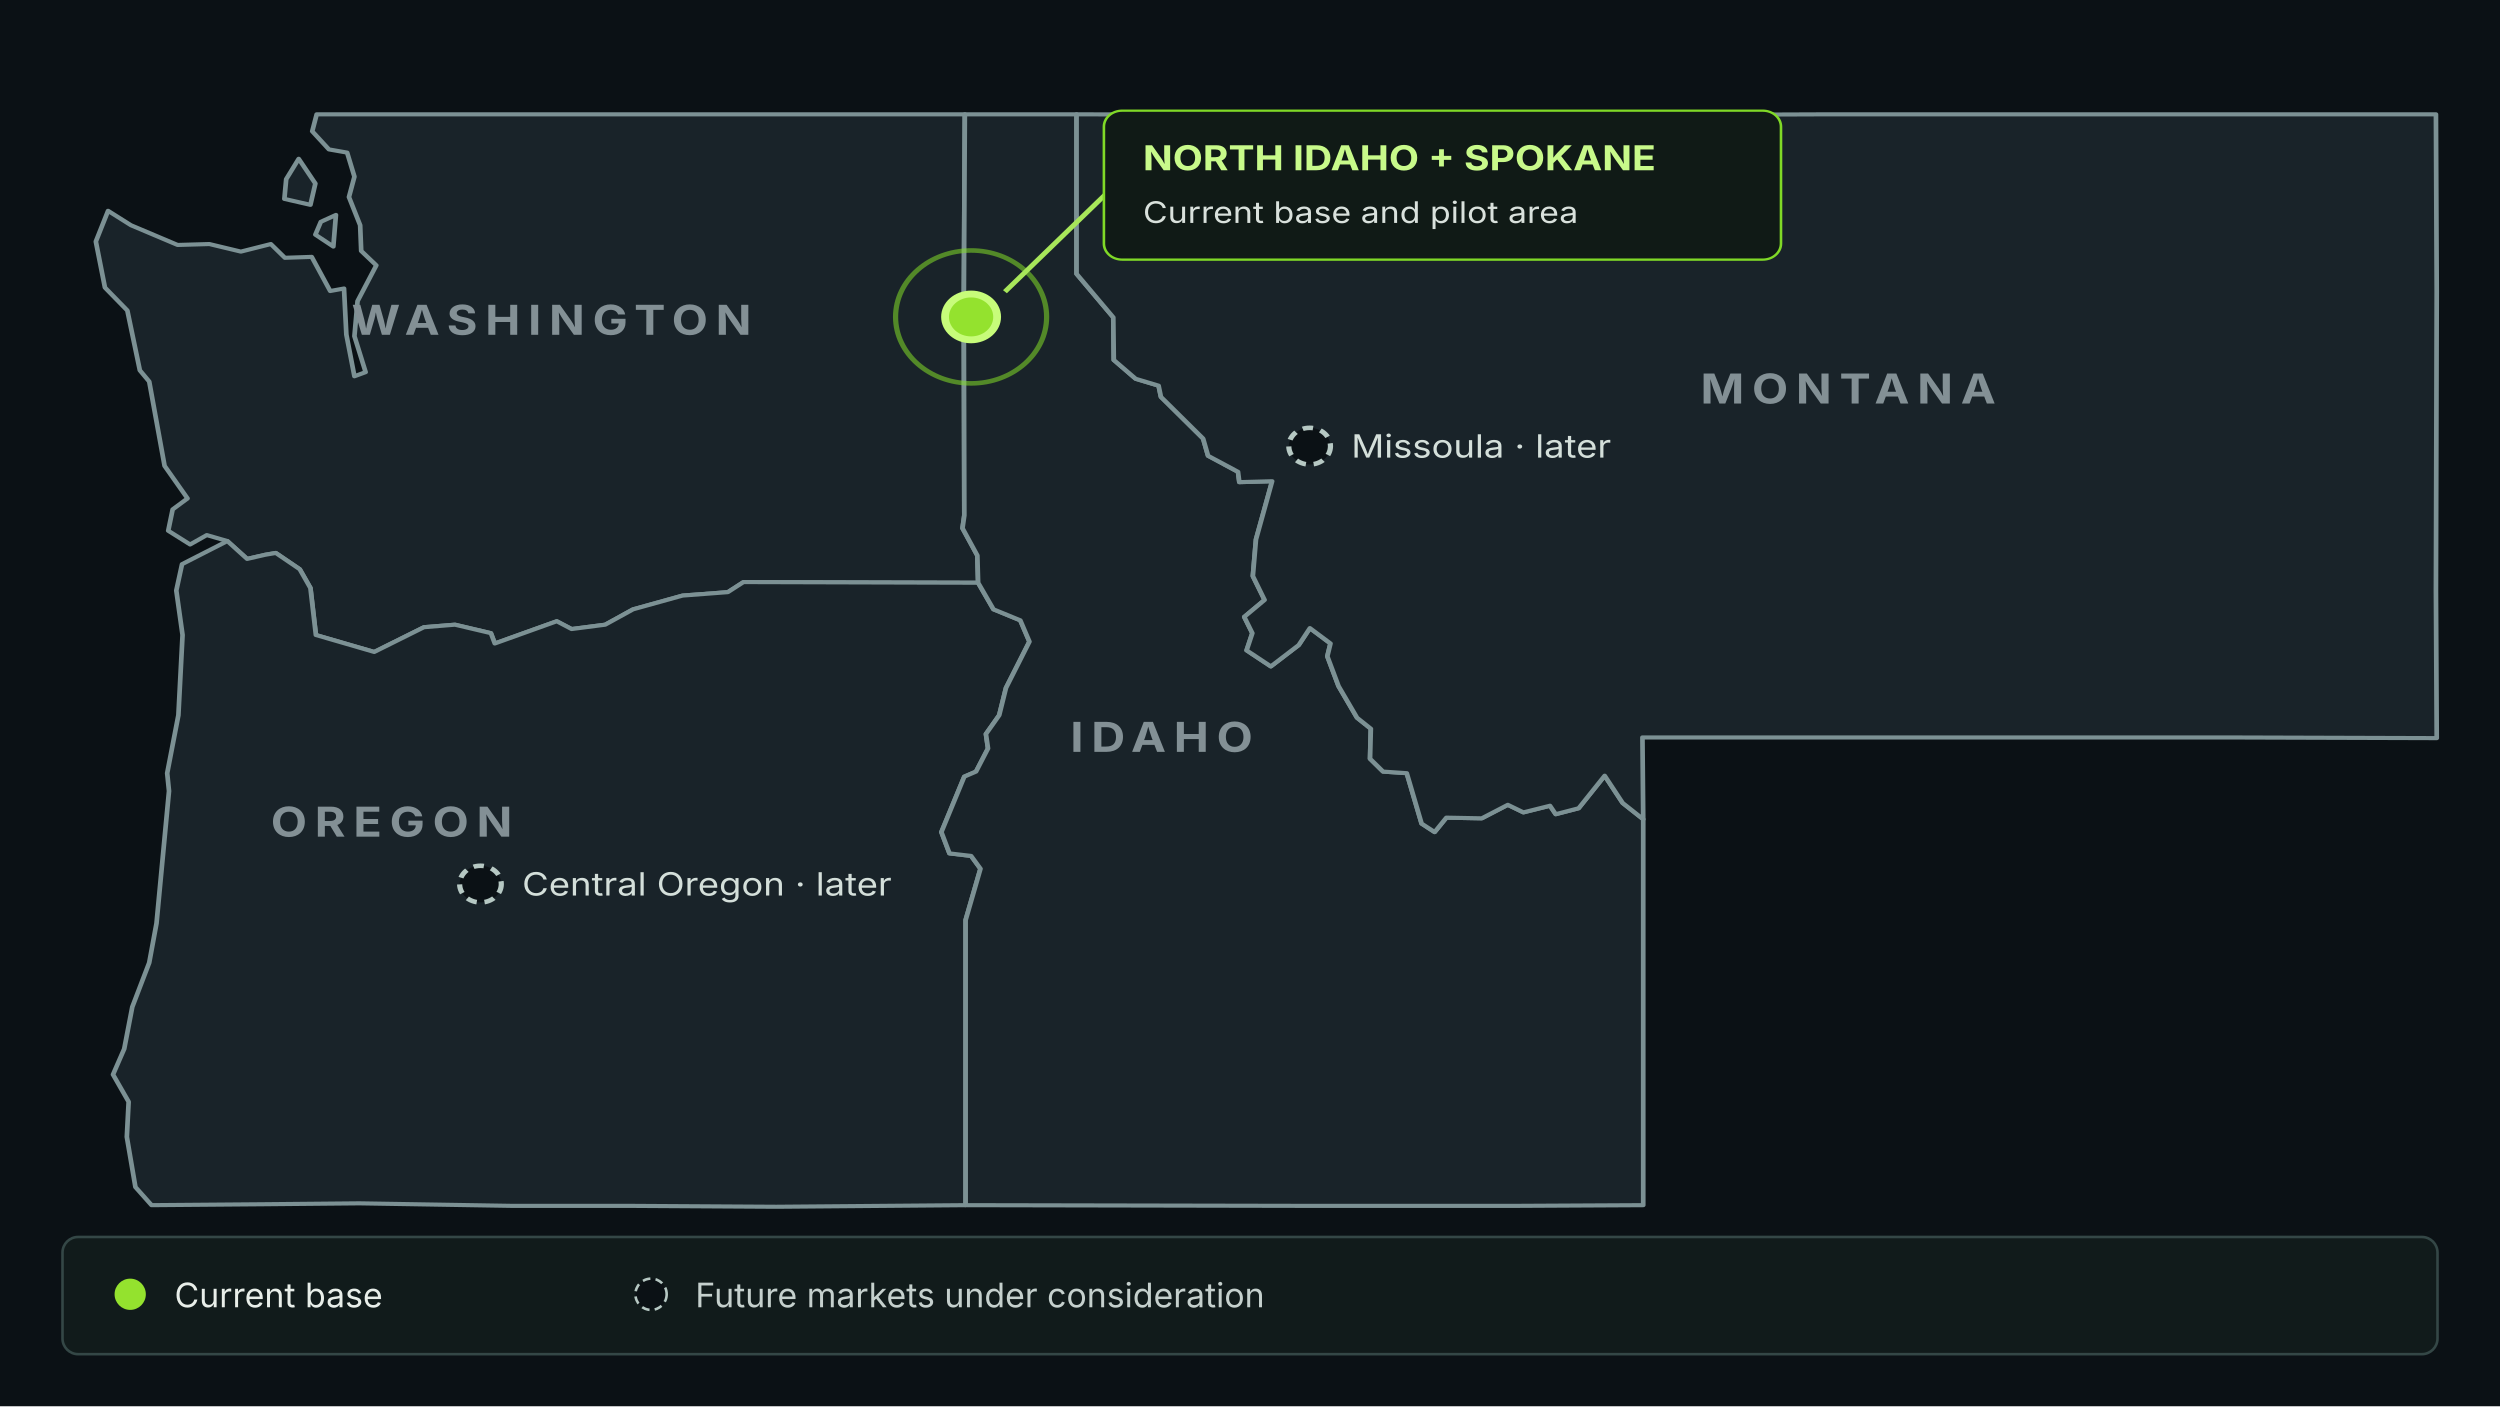
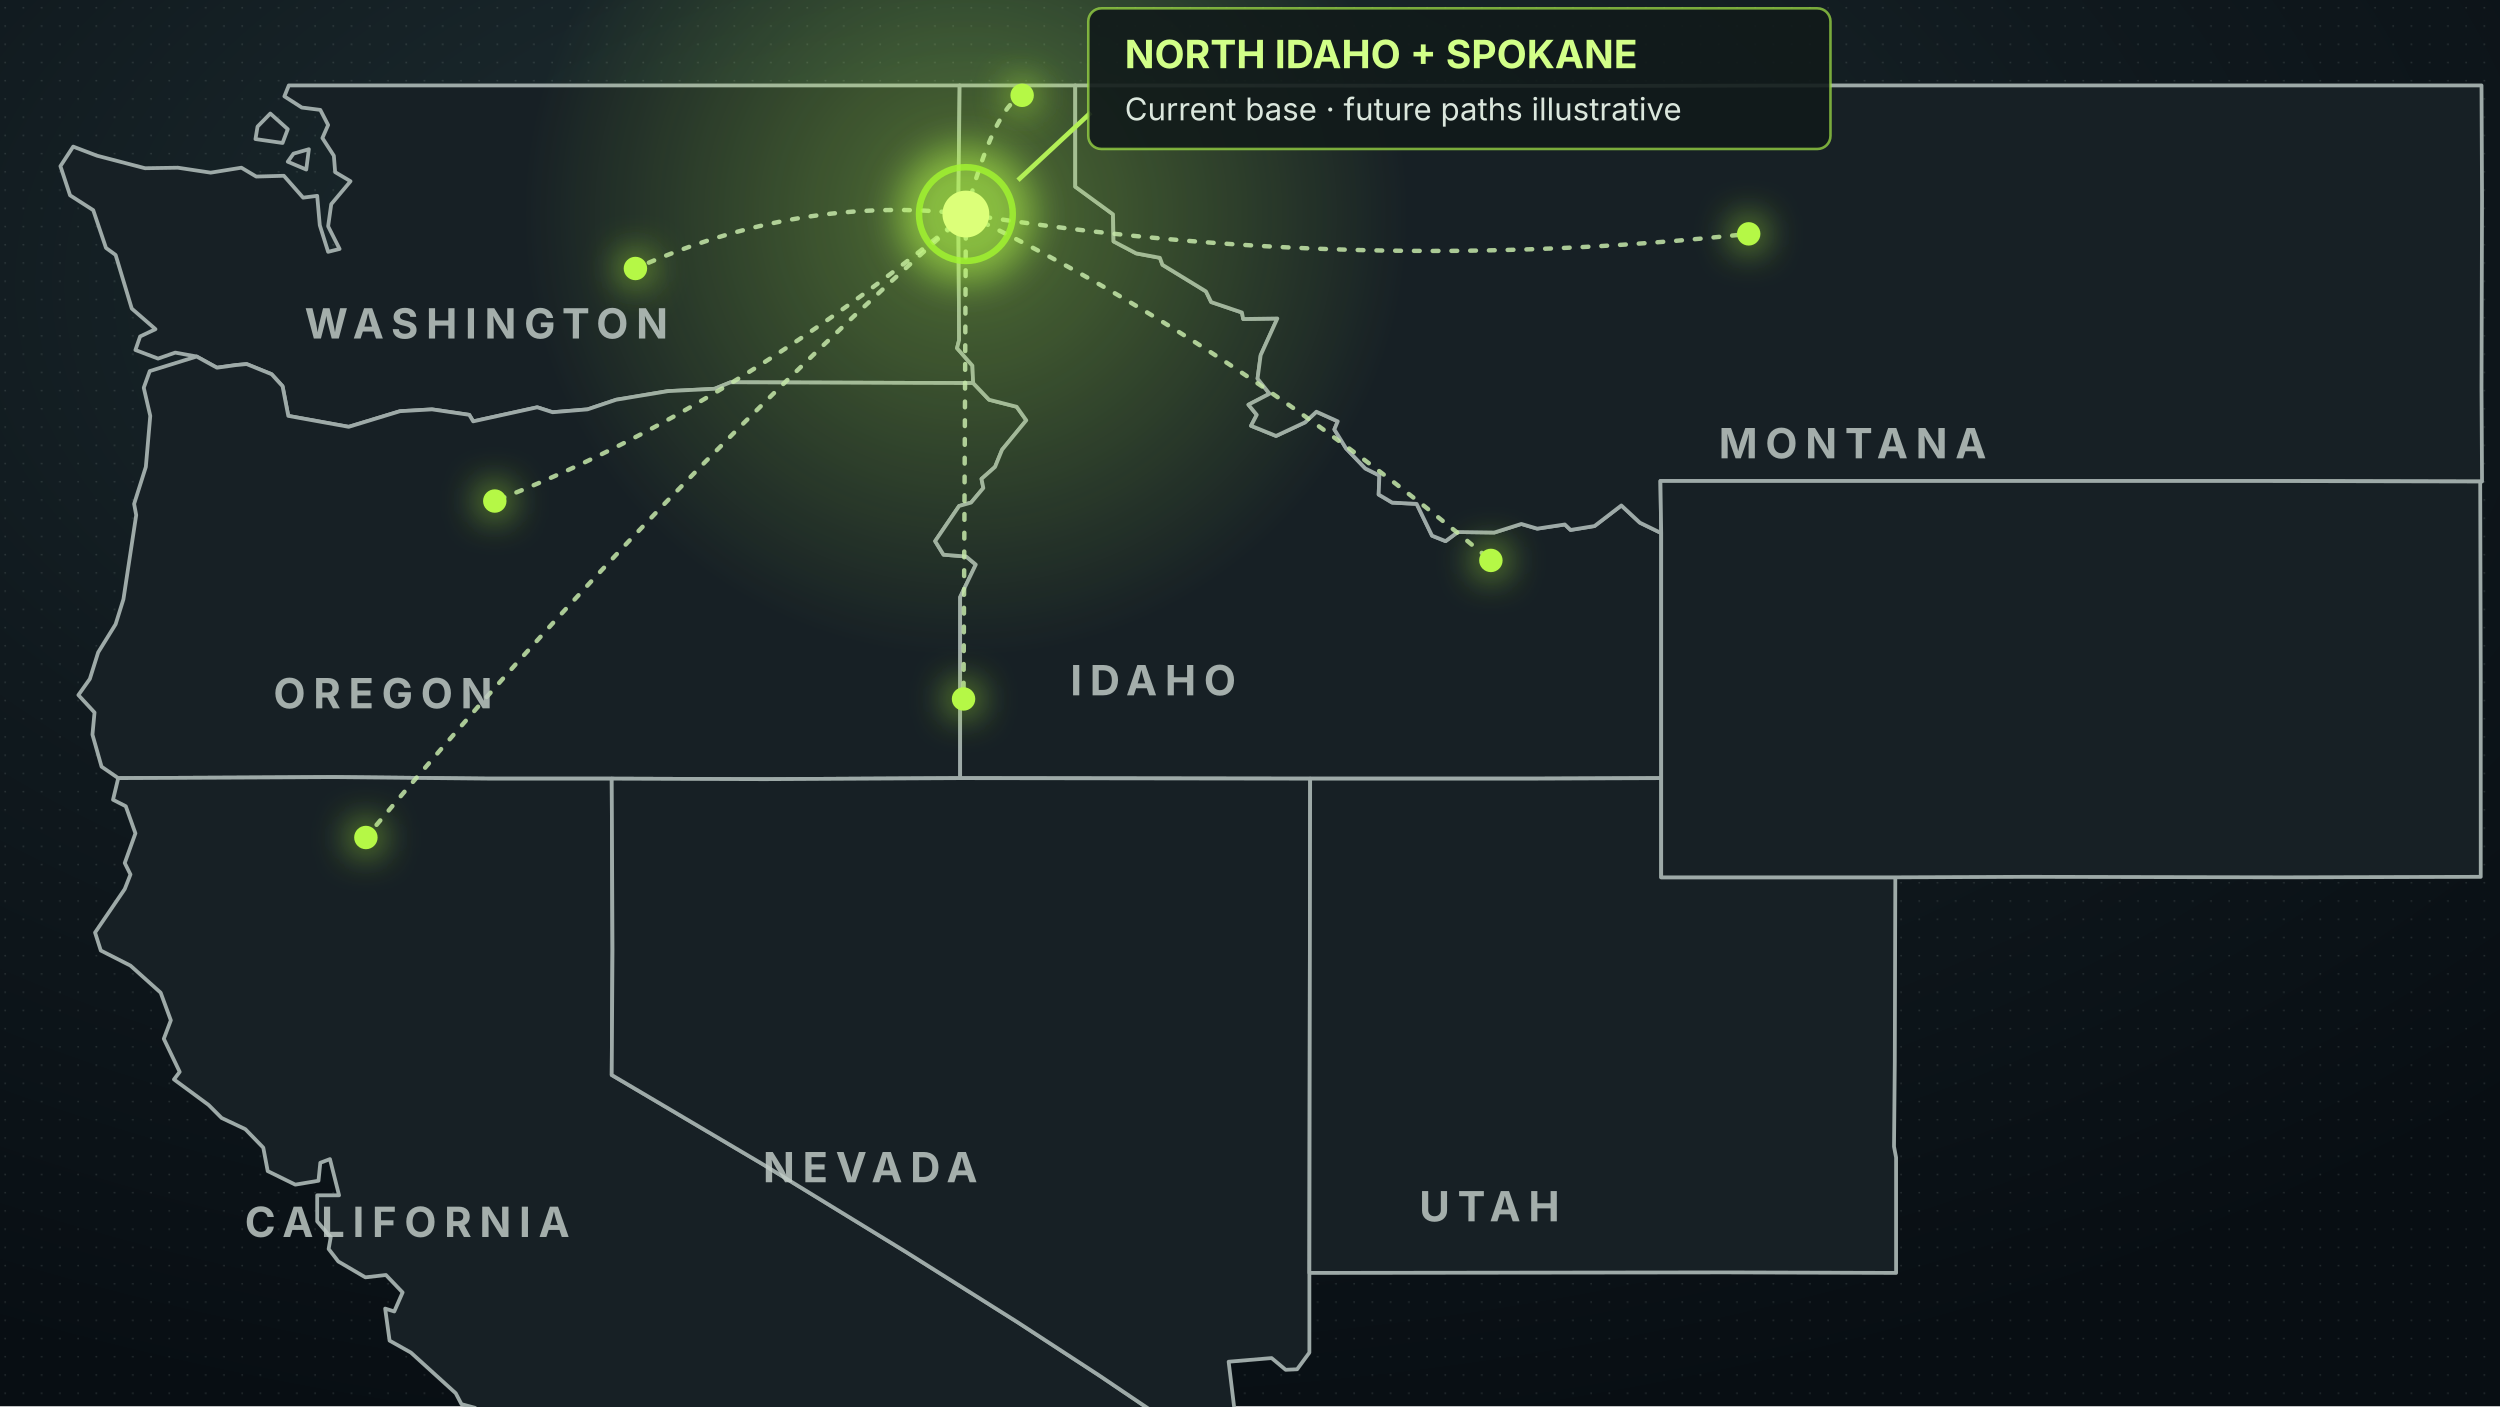
<svg xmlns="http://www.w3.org/2000/svg" width="960" height="540" viewBox="0 0 960 540" role="img" aria-labelledby="title desc">
-   <rect width="960" height="540" fill="#0b1115" />
-   <g transform="translate(0 8) scale(1 .88) translate(0 -8)">
-     <g>
-       <path d="M370.5 48.8 L370.1 133.0 L370.3 223.8 L369.6 229.4 L375.3 241.3 L375.6 253.2 L285.5 252.9 L279.5 257.3 L262.1 258.8 L243.1 264.8 L232.4 271.5 L219.5 273.4 L213.8 270.0 L190.0 279.7 L188.5 275.2 L174.7 271.5 L162.8 272.6 L143.7 283.4 L121.3 276.0 L119.2 255.5 L115.1 247.3 L105.9 240.2 L101.8 241.0 L94.9 242.8 L87.3 235.0 L79.4 232.4 L73.0 236.5 L64.6 230.5 L66.3 221.2 L72.0 216.4 L63.2 202.2 L57.3 165.4 L53.7 160.5 L48.9 134.4 L40.3 124.4 L36.8 104.3 L41.5 90.9 L50.3 97.2 L68.2 105.8 L80.4 105.4 L92.5 108.7 L104.0 105.4 L109.4 111.4 L119.7 111.0 L126.8 125.9 L132.1 124.8 L133.0 144.9 L136.1 163.1 L140.4 161.3 L136.1 145.6 L137.3 130.3 L144.5 114.7 L138.7 108.4 L138.3 97.2 L134.0 84.9 L136.1 76.0 L133.3 65.5 L126.3 64.1 L119.9 56.2 L121.6 48.8 L370.5 48.8 Z M123.2 95.7 L129.0 92.7 L128.0 106.5 L121.1 101.3 L123.2 95.7 Z M109.9 77.1 L114.7 68.2 L121.1 79.0 L119.2 88.3 L109.2 85.7 L109.9 77.1 Z" fill="#192329" stroke="#7c9194" stroke-width="1.8" stroke-linejoin="round" />
-       <path d="M101.8 241.0 L105.9 240.2 L115.1 247.3 L119.2 255.5 L121.3 276.0 L143.7 283.4 L162.8 272.6 L174.7 271.5 L188.5 275.2 L190.0 279.7 L213.8 270.0 L219.5 273.4 L232.4 271.5 L243.1 264.8 L262.1 258.8 L279.5 257.3 L285.5 252.9 L375.6 253.2 L381.5 264.8 L391.8 269.6 L395.3 278.9 L386.3 299.1 L383.7 311.0 L378.6 319.2 L379.4 325.5 L374.8 335.6 L370.3 337.8 L361.5 362.0 L364.6 371.3 L372.9 372.4 L376.5 378.0 L370.8 400.4 L370.8 524.8 L298.1 525.5 L241.4 525.1 L196.4 525.1 L138.0 524.0 L100.9 524.4 L58.2 524.8 L52.0 516.9 L48.7 495.0 L49.4 479.7 L43.4 467.8 L47.7 456.6 L50.8 438.3 L57.3 419.0 L60.1 401.8 L64.9 344.1 L64.2 336.3 L68.5 311.0 L70.1 276.0 L67.7 256.6 L69.9 245.1 L87.3 235.0 L94.9 242.8 L101.8 241.0 Z" fill="#192329" stroke="#7c9194" stroke-width="1.8" stroke-linejoin="round" />
-       <path d="M413.4 48.8 L413.4 118.4 L427.5 137.4 L427.7 156.0 L436.1 164.2 L444.9 167.2 L445.8 172.1 L462.0 190.3 L463.9 197.8 L475.4 204.8 L475.9 209.3 L488.5 208.9 L482.3 234.3 L481.1 250.3 L485.6 260.7 L477.8 268.1 L480.9 275.2 L478.7 282.7 L488.0 289.7 L498.7 280.4 L503.0 273.0 L510.9 279.7 L509.7 285.3 L514.0 298.3 L521.1 312.1 L526.4 316.9 L526.1 330.0 L531.1 335.6 L540.2 336.3 L545.9 358.3 L550.9 362.0 L555.4 355.7 L569.0 356.0 L579.0 350.1 L585.0 353.4 L595.2 350.5 L597.4 354.2 L606.2 351.6 L616.2 337.4 L623.1 349.3 L631.0 356.4 L631.0 524.8 L582.4 525.1 L500.6 525.1 L370.8 524.8 L370.8 400.4 L376.5 378.0 L372.9 372.4 L364.6 371.3 L361.5 362.0 L370.3 337.8 L374.8 335.6 L379.4 325.5 L378.6 319.2 L383.7 311.0 L386.3 299.1 L395.3 278.9 L391.8 269.6 L381.5 264.8 L375.6 253.2 L375.3 241.3 L369.6 229.4 L370.3 223.8 L370.1 133.0 L370.5 48.8 L413.4 48.8 Z" fill="#192329" stroke="#7c9194" stroke-width="1.8" stroke-linejoin="round" />
-       <path d="M935.4 48.8 L935.7 126.2 L935.4 256.6 L935.7 321.0 L935.0 321.0 L854.2 320.7 L716.5 320.7 L630.7 320.7 L631.0 356.4 L623.1 349.3 L616.2 337.4 L606.2 351.6 L597.4 354.2 L595.2 350.5 L585.0 353.4 L579.0 350.1 L569.0 356.0 L555.4 355.7 L550.9 362.0 L545.9 358.3 L540.2 336.3 L531.1 335.6 L526.1 330.0 L526.4 316.9 L521.1 312.1 L514.0 298.3 L509.7 285.3 L510.9 279.7 L503.0 273.0 L498.7 280.4 L488.0 289.7 L478.7 282.7 L480.9 275.2 L477.8 268.1 L485.6 260.7 L481.1 250.3 L482.3 234.3 L488.5 208.9 L475.9 209.3 L475.4 204.8 L463.9 197.8 L462.0 190.3 L445.8 172.1 L444.9 167.2 L436.1 164.2 L427.7 156.0 L427.5 137.4 L413.4 118.4 L413.4 48.8 L611.2 49.2 L700.3 48.8 L935.4 48.8 Z" fill="#192329" stroke="#7c9194" stroke-width="1.8" stroke-linejoin="round" />
-     </g>
-     <g fill="#839095" font-family="Inter,Arial,sans-serif" font-size="18" font-weight="700" letter-spacing="3">
-       <text x="135" y="145">WASHINGTON</text>
-       <text x="104" y="364">OREGON</text>
-       <text x="411" y="327">IDAHO</text>
-       <text x="653" y="175">MONTANA</text>
-     </g>
-     <g fill="none" stroke="#80d927" stroke-width="2" opacity=".56">
-       <circle cx="372.9" cy="137.2" r="29" />
-     </g>
-     <circle cx="372.9" cy="137.2" r="10" fill="#94e22e" stroke="#c7fc7a" stroke-width="3" />
-     <path d="M385.9 126.2 L425.9 82.2" stroke="#a8e75a" stroke-width="2" />
-     <rect x="423.9" y="47.2" width="260" height="65" rx="7" fill="#101a16" stroke="#80d927" />
-     <text x="438.9" y="73.2" fill="#c8fa8a" font-family="Inter,Arial,sans-serif" font-size="15" font-weight="700">NORTH IDAHO + SPOKANE</text>
-     <text x="438.9" y="96.2" fill="#d9e1dc" font-family="Inter,Arial,sans-serif" font-size="13">Current base and pilot area</text>
-     <g fill="#0b1115" stroke="#b6c8c3" stroke-width="2" stroke-dasharray="4 3">
-       <circle cx="502.9" cy="193.6" r="8" />
-       <circle cx="184.5" cy="384.7" r="8" />
-     </g>
-     <g fill="#d4dfda" font-family="Inter,Arial,sans-serif" font-size="14">
-       <text x="518.9" y="198.6">Missoula · later</text>
-       <text x="200.5" y="389.7">Central Oregon · later</text>
-     </g>
+   <defs>
+     <radialGradient id="sky" cx="39%" cy="20%" r="85%">
+       <stop stop-color="#203134" />
+       <stop offset=".55" stop-color="#10191e" />
+       <stop offset="1" stop-color="#080e13" />
+     </radialGradient>
+     <radialGradient id="light">
+       <stop stop-color="#b9ff4f" stop-opacity=".35" />
+       <stop offset="1" stop-color="#b9ff4f" stop-opacity="0" />
+     </radialGradient>
+     <filter id="glow" x="-200%" y="-200%" width="500%" height="500%">
+       <feGaussianBlur stdDeviation="7" />
+     </filter>
+     <pattern id="grain" width="7" height="7" patternUnits="userSpaceOnUse">
+       <circle cx="2" cy="3" r=".35" fill="#cfdfd6" opacity=".14" />
+     </pattern>
+   </defs>
+   <rect width="960" height="540" fill="url(#sky)" />
+   <rect width="960" height="540" fill="url(#grain)" />
+   <g>
+     <path d="M368.5 32.8 L368.0 79.8 L368.3 130.6 L367.5 133.7 L373.4 140.4 L373.7 147.1 L280.5 146.8 L274.4 149.3 L256.4 150.2 L236.6 153.5 L225.6 157.2 L212.2 158.3 L206.3 156.4 L181.7 161.8 L180.2 159.3 L165.9 157.2 L153.6 157.9 L133.9 163.9 L110.7 159.7 L108.5 148.3 L104.3 143.7 L94.7 139.8 L90.5 140.2 L83.3 141.2 L75.5 136.9 L67.3 135.4 L60.7 137.7 L52.0 134.4 L53.8 129.2 L59.7 126.4 L50.6 118.5 L44.4 97.9 L40.7 95.2 L35.8 80.7 L26.9 75.0 L23.2 63.8 L28.1 56.3 L37.3 59.8 L55.7 64.6 L68.3 64.4 L80.9 66.3 L92.7 64.4 L98.4 67.8 L109.0 67.5 L116.4 75.9 L121.8 75.2 L122.8 86.5 L126.0 96.7 L130.4 95.6 L126.0 86.9 L127.2 78.4 L134.6 69.6 L128.7 66.1 L128.2 59.8 L123.8 53.0 L126.0 48.0 L123.0 42.2 L115.9 41.3 L109.2 37.0 L110.9 32.8 L368.5 32.8 Z M112.7 59.0 L118.6 57.3 L117.6 65.1 L110.5 62.1 L112.7 59.0 Z M98.9 48.6 L103.8 43.6 L110.5 49.6 L108.5 54.9 L98.1 53.4 L98.9 48.6 Z" fill="#172025" stroke="#9eaaa8" stroke-width="1.45" stroke-linejoin="round" />
+     <path d="M90.5 140.2 L94.7 139.8 L104.3 143.7 L108.5 148.3 L110.7 159.7 L133.9 163.9 L153.6 157.9 L165.9 157.2 L180.2 159.3 L181.7 161.8 L206.3 156.4 L212.2 158.3 L225.6 157.2 L236.6 153.5 L256.4 150.2 L274.4 149.3 L280.5 146.8 L373.7 147.1 L379.8 153.5 L390.4 156.2 L394.1 161.4 L384.8 172.7 L382.1 179.3 L376.9 183.9 L377.6 187.4 L372.9 193.0 L368.3 194.3 L359.1 207.8 L362.3 213.0 L371.0 213.7 L374.7 216.8 L368.7 229.3 L368.7 298.8 L293.6 299.2 L234.9 299.0 L188.3 299.0 L128.0 298.4 L89.5 298.6 L45.4 298.8 L39.0 294.4 L35.5 282.1 L36.3 273.6 L30.1 266.9 L34.5 260.7 L37.7 250.5 L44.4 239.7 L47.4 230.1 L52.3 197.8 L51.5 193.5 L56.0 179.3 L57.7 159.7 L55.2 148.9 L57.5 142.5 L75.5 136.9 L83.3 141.2 L90.5 140.2 Z" fill="#172025" stroke="#9eaaa8" stroke-width="1.45" stroke-linejoin="round" />
+     <path d="M412.9 32.8 L412.9 71.7 L427.4 82.3 L427.6 92.7 L436.3 97.3 L445.4 99.0 L446.4 101.7 L463.1 111.9 L465.1 116.0 L476.9 120.0 L477.4 122.5 L490.5 122.3 L484.1 136.4 L482.9 145.4 L487.5 151.2 L479.4 155.4 L482.6 159.3 L480.4 163.5 L490.0 167.4 L501.1 162.2 L505.5 158.1 L513.7 161.8 L512.4 164.9 L516.9 172.2 L524.3 179.9 L529.7 182.6 L529.4 189.9 L534.6 193.0 L544.0 193.5 L549.9 205.7 L555.1 207.8 L559.8 204.3 L573.8 204.5 L584.2 201.2 L590.3 203.0 L600.9 201.4 L603.1 203.5 L612.3 202.0 L622.6 194.1 L629.7 200.7 L637.9 204.7 L637.9 298.8 L587.6 299.0 L503.1 299.0 L368.7 298.8 L368.7 229.3 L374.7 216.8 L371.0 213.7 L362.3 213.0 L359.1 207.8 L368.3 194.3 L372.9 193.0 L377.6 187.4 L376.9 183.9 L382.1 179.3 L384.8 172.7 L394.1 161.4 L390.4 156.2 L379.8 153.5 L373.7 147.1 L373.4 140.4 L367.5 133.7 L368.3 130.6 L368.0 79.8 L368.5 32.8 L412.9 32.8 Z" fill="#172025" stroke="#9eaaa8" stroke-width="1.45" stroke-linejoin="round" />
+     <path d="M952.9 32.8 L953.1 76.1 L952.9 148.9 L953.1 184.9 L952.4 184.9 L868.8 184.7 L726.4 184.7 L637.6 184.7 L637.9 204.7 L629.7 200.7 L622.6 194.1 L612.3 202.0 L603.1 203.5 L600.9 201.4 L590.3 203.0 L584.2 201.2 L573.8 204.5 L559.8 204.3 L555.1 207.8 L549.9 205.7 L544.0 193.5 L534.6 193.0 L529.4 189.9 L529.7 182.6 L524.3 179.9 L516.9 172.2 L512.4 164.9 L513.7 161.8 L505.5 158.1 L501.1 162.2 L490.0 167.4 L480.4 163.5 L482.6 159.3 L479.4 155.4 L487.5 151.2 L482.9 145.4 L484.1 136.4 L490.5 122.3 L477.4 122.5 L476.9 120.0 L465.1 116.0 L463.1 111.9 L446.4 101.7 L445.4 99.0 L436.3 97.3 L427.6 92.7 L427.4 82.3 L412.9 71.7 L412.9 32.8 L617.4 33.0 L709.6 32.8 L952.9 32.8 Z" fill="#172025" stroke="#9eaaa8" stroke-width="1.45" stroke-linejoin="round" />
+     <path d="M89.5 298.6 L128.0 298.4 L188.3 299.0 L234.9 299.0 L235.2 364.7 L234.9 412.8 L292.8 447.0 L347.5 480.5 L390.7 507.7 L421.7 527.9 L476.4 564.8 L476.4 569.5 L483.8 575.8 L490.0 585.8 L498.9 591.2 L493.5 596.2 L486.3 598.7 L480.9 605.3 L482.6 614.3 L481.4 619.9 L472.3 625.3 L475.2 639.5 L481.4 639.7 L483.8 646.8 L481.4 650.1 L472.5 651.5 L412.9 655.1 L364.3 658.4 L358.9 653.4 L358.6 645.5 L355.2 636.1 L348.8 629.5 L334.7 620.3 L316.7 611.8 L313.3 614.1 L306.4 612.6 L307.4 608.9 L299.5 601.2 L288.9 602.8 L270.2 597.2 L267.4 592.6 L254.9 587.0 L240.6 587.2 L228.8 584.7 L213.7 585.8 L205.8 580.8 L207.6 570.2 L204.8 568.5 L206.6 561.0 L194.7 555.4 L194.2 547.7 L189.8 547.3 L182.4 540.6 L177.2 539.2 L175.0 535.0 L157.8 519.4 L149.6 514.8 L147.9 502.5 L151.4 503.6 L154.6 496.3 L148.2 489.6 L140.3 490.5 L129.9 484.4 L126.2 479.6 L127.0 475.1 L121.8 469.0 L121.8 459.0 L130.2 459.0 L126.7 445.1 L123.0 446.5 L122.3 453.4 L113.4 454.9 L102.8 449.7 L101.1 440.7 L94.2 433.6 L85.1 429.3 L80.1 424.3 L66.8 414.5 L69.0 411.6 L62.9 398.9 L65.6 391.8 L61.7 381.2 L50.1 370.8 L38.7 365.0 L36.5 358.1 L47.9 341.4 L50.1 335.8 L47.9 331.4 L52.0 320.0 L48.3 309.6 L43.4 307.1 L45.4 298.8 L89.5 298.6 Z" fill="#172025" stroke="#9eaaa8" stroke-width="1.45" stroke-linejoin="round" />
+     <path d="M368.7 298.8 L503.1 299.0 L502.8 488.8 L502.8 519.4 L498.1 525.8 L493.7 526.0 L488.3 521.5 L471.8 522.9 L474.5 545.2 L478.2 552.5 L479.2 559.6 L476.4 564.8 L421.7 527.9 L390.7 507.7 L347.5 480.5 L292.8 447.0 L234.9 412.8 L235.2 364.7 L234.9 299.0 L293.6 299.2 L368.7 298.8 Z" fill="#172025" stroke="#9eaaa8" stroke-width="1.45" stroke-linejoin="round" />
+     <path d="M587.6 299.0 L637.9 298.8 L637.9 336.9 L727.8 336.9 L727.6 408.0 L727.3 440.3 L728.1 444.5 L728.1 488.8 L662.5 488.6 L502.8 488.8 L503.1 299.0 L587.6 299.0 Z" fill="#172025" stroke="#9eaaa8" stroke-width="1.45" stroke-linejoin="round" />
+     <path d="M726.4 184.7 L868.8 184.7 L952.4 184.9 L952.6 260.7 L952.6 336.7 L877.2 336.9 L778.6 336.7 L727.8 336.9 L637.9 336.9 L637.9 298.8 L637.9 204.7 L637.6 184.7 L726.4 184.7 Z" fill="#172025" stroke="#9eaaa8" stroke-width="1.45" stroke-linejoin="round" />
  </g>
-   <rect x="24" y="475" width="912" height="45" rx="6" fill="#111b1b" stroke="#344746" />
-   <circle cx="50" cy="497" r="6" fill="#94e22e" />
-   <text x="67" y="502" fill="#e8eee9" font-family="Inter,Arial,sans-serif" font-size="13">Current base</text>
-   <circle cx="250" cy="497" r="6" fill="#0b1115" stroke="#b6c8c3" stroke-dasharray="3 2" />
-   <text x="267" y="502" fill="#c5d0cd" font-family="Inter,Arial,sans-serif" font-size="13">Future markets under consideration</text>
+   <circle cx="370.9" cy="82.2" r="170" fill="url(#light)" />
+   <g>
+     <path d="M370.9 82.2 Q307.4 74.7 244.0 103.1" fill="none" stroke="#c6e8a9" stroke-width="1.7" stroke-dasharray="2.2 5" stroke-linecap="round" opacity=".85" />
+     <circle cx="244.0" cy="103.1" r="5.5" fill="#a8ed3b" filter="url(#glow)" />
+     <circle cx="244.0" cy="103.1" r="4.5" fill="#b5f846" />
+     <path d="M370.9 82.2 Q280.4 157.3 190.0 192.4" fill="none" stroke="#c6e8a9" stroke-width="1.7" stroke-dasharray="2.2 5" stroke-linecap="round" opacity=".85" />
+     <circle cx="190.0" cy="192.4" r="5.5" fill="#a8ed3b" filter="url(#glow)" />
+     <circle cx="190.0" cy="192.4" r="4.5" fill="#b5f846" />
+     <path d="M370.9 82.2 Q255.7 183.9 140.5 321.6" fill="none" stroke="#c6e8a9" stroke-width="1.7" stroke-dasharray="2.2 5" stroke-linecap="round" opacity=".85" />
+     <circle cx="140.5" cy="321.6" r="5.5" fill="#a8ed3b" filter="url(#glow)" />
+     <circle cx="140.5" cy="321.6" r="4.5" fill="#b5f846" />
+     <path d="M370.9 82.2 Q370.4 195.3 370.0 268.4" fill="none" stroke="#c6e8a9" stroke-width="1.7" stroke-dasharray="2.2 5" stroke-linecap="round" opacity=".85" />
+     <circle cx="370.0" cy="268.4" r="5.5" fill="#a8ed3b" filter="url(#glow)" />
+     <circle cx="370.0" cy="268.4" r="4.5" fill="#b5f846" />
+     <path d="M370.9 82.2 Q471.7 130.7 572.5 215.2" fill="none" stroke="#c6e8a9" stroke-width="1.7" stroke-dasharray="2.2 5" stroke-linecap="round" opacity=".85" />
+     <circle cx="572.5" cy="215.2" r="5.5" fill="#a8ed3b" filter="url(#glow)" />
+     <circle cx="572.5" cy="215.2" r="4.5" fill="#b5f846" />
+     <path d="M370.9 82.2 Q521.2 106.0 671.5 89.8" fill="none" stroke="#c6e8a9" stroke-width="1.7" stroke-dasharray="2.2 5" stroke-linecap="round" opacity=".85" />
+     <circle cx="671.5" cy="89.8" r="5.5" fill="#a8ed3b" filter="url(#glow)" />
+     <circle cx="671.5" cy="89.8" r="4.5" fill="#b5f846" />
+     <path d="M370.9 82.2 Q381.7 41.4 392.5 36.6" fill="none" stroke="#c6e8a9" stroke-width="1.7" stroke-dasharray="2.2 5" stroke-linecap="round" opacity=".85" />
+     <circle cx="392.5" cy="36.6" r="5.5" fill="#a8ed3b" filter="url(#glow)" />
+     <circle cx="392.5" cy="36.6" r="4.5" fill="#b5f846" />
+   </g>
+   <circle cx="370.9" cy="82.2" r="26" fill="#b8ff49" opacity=".55" filter="url(#glow)" />
+   <circle cx="370.9" cy="82.2" r="18" fill="none" stroke="#a2f62f" stroke-width="2.5" opacity=".8" />
+   <circle cx="370.9" cy="82.2" r="9" fill="#dcff79" />
+   <g fill="#c0cbc7" opacity=".83" font-family="Inter,Arial,sans-serif" font-weight="700" font-size="16" letter-spacing="3">
+     <text x="117" y="130">WASHINGTON</text>
+     <text x="105" y="272">OREGON</text>
+     <text x="411" y="267">IDAHO</text>
+     <text x="660" y="176">MONTANA</text>
+     <text x="94" y="475">CALIFORNIA</text>
+     <text x="293" y="454">NEVADA</text>
+     <text x="545" y="469">UTAH</text>
+   </g>
+   <path d="M390.9 69.2 L418.9 43.2" stroke="#b2ef56" stroke-width="1.8" />
+   <rect x="417.9" y="3.2" width="285" height="54" rx="5" fill="#111a1a" fill-opacity=".9" stroke="#9cdb46" stroke-opacity=".75" />
+   <text x="431.9" y="26.2" fill="#d2ff88" font-family="Inter,Arial,sans-serif" font-size="15" font-weight="700">NORTH IDAHO + SPOKANE</text>
+   <text x="431.9" y="46.2" fill="#dbe7dd" font-family="Inter,Arial,sans-serif" font-size="12">Current base · future paths illustrative</text>
</svg>
